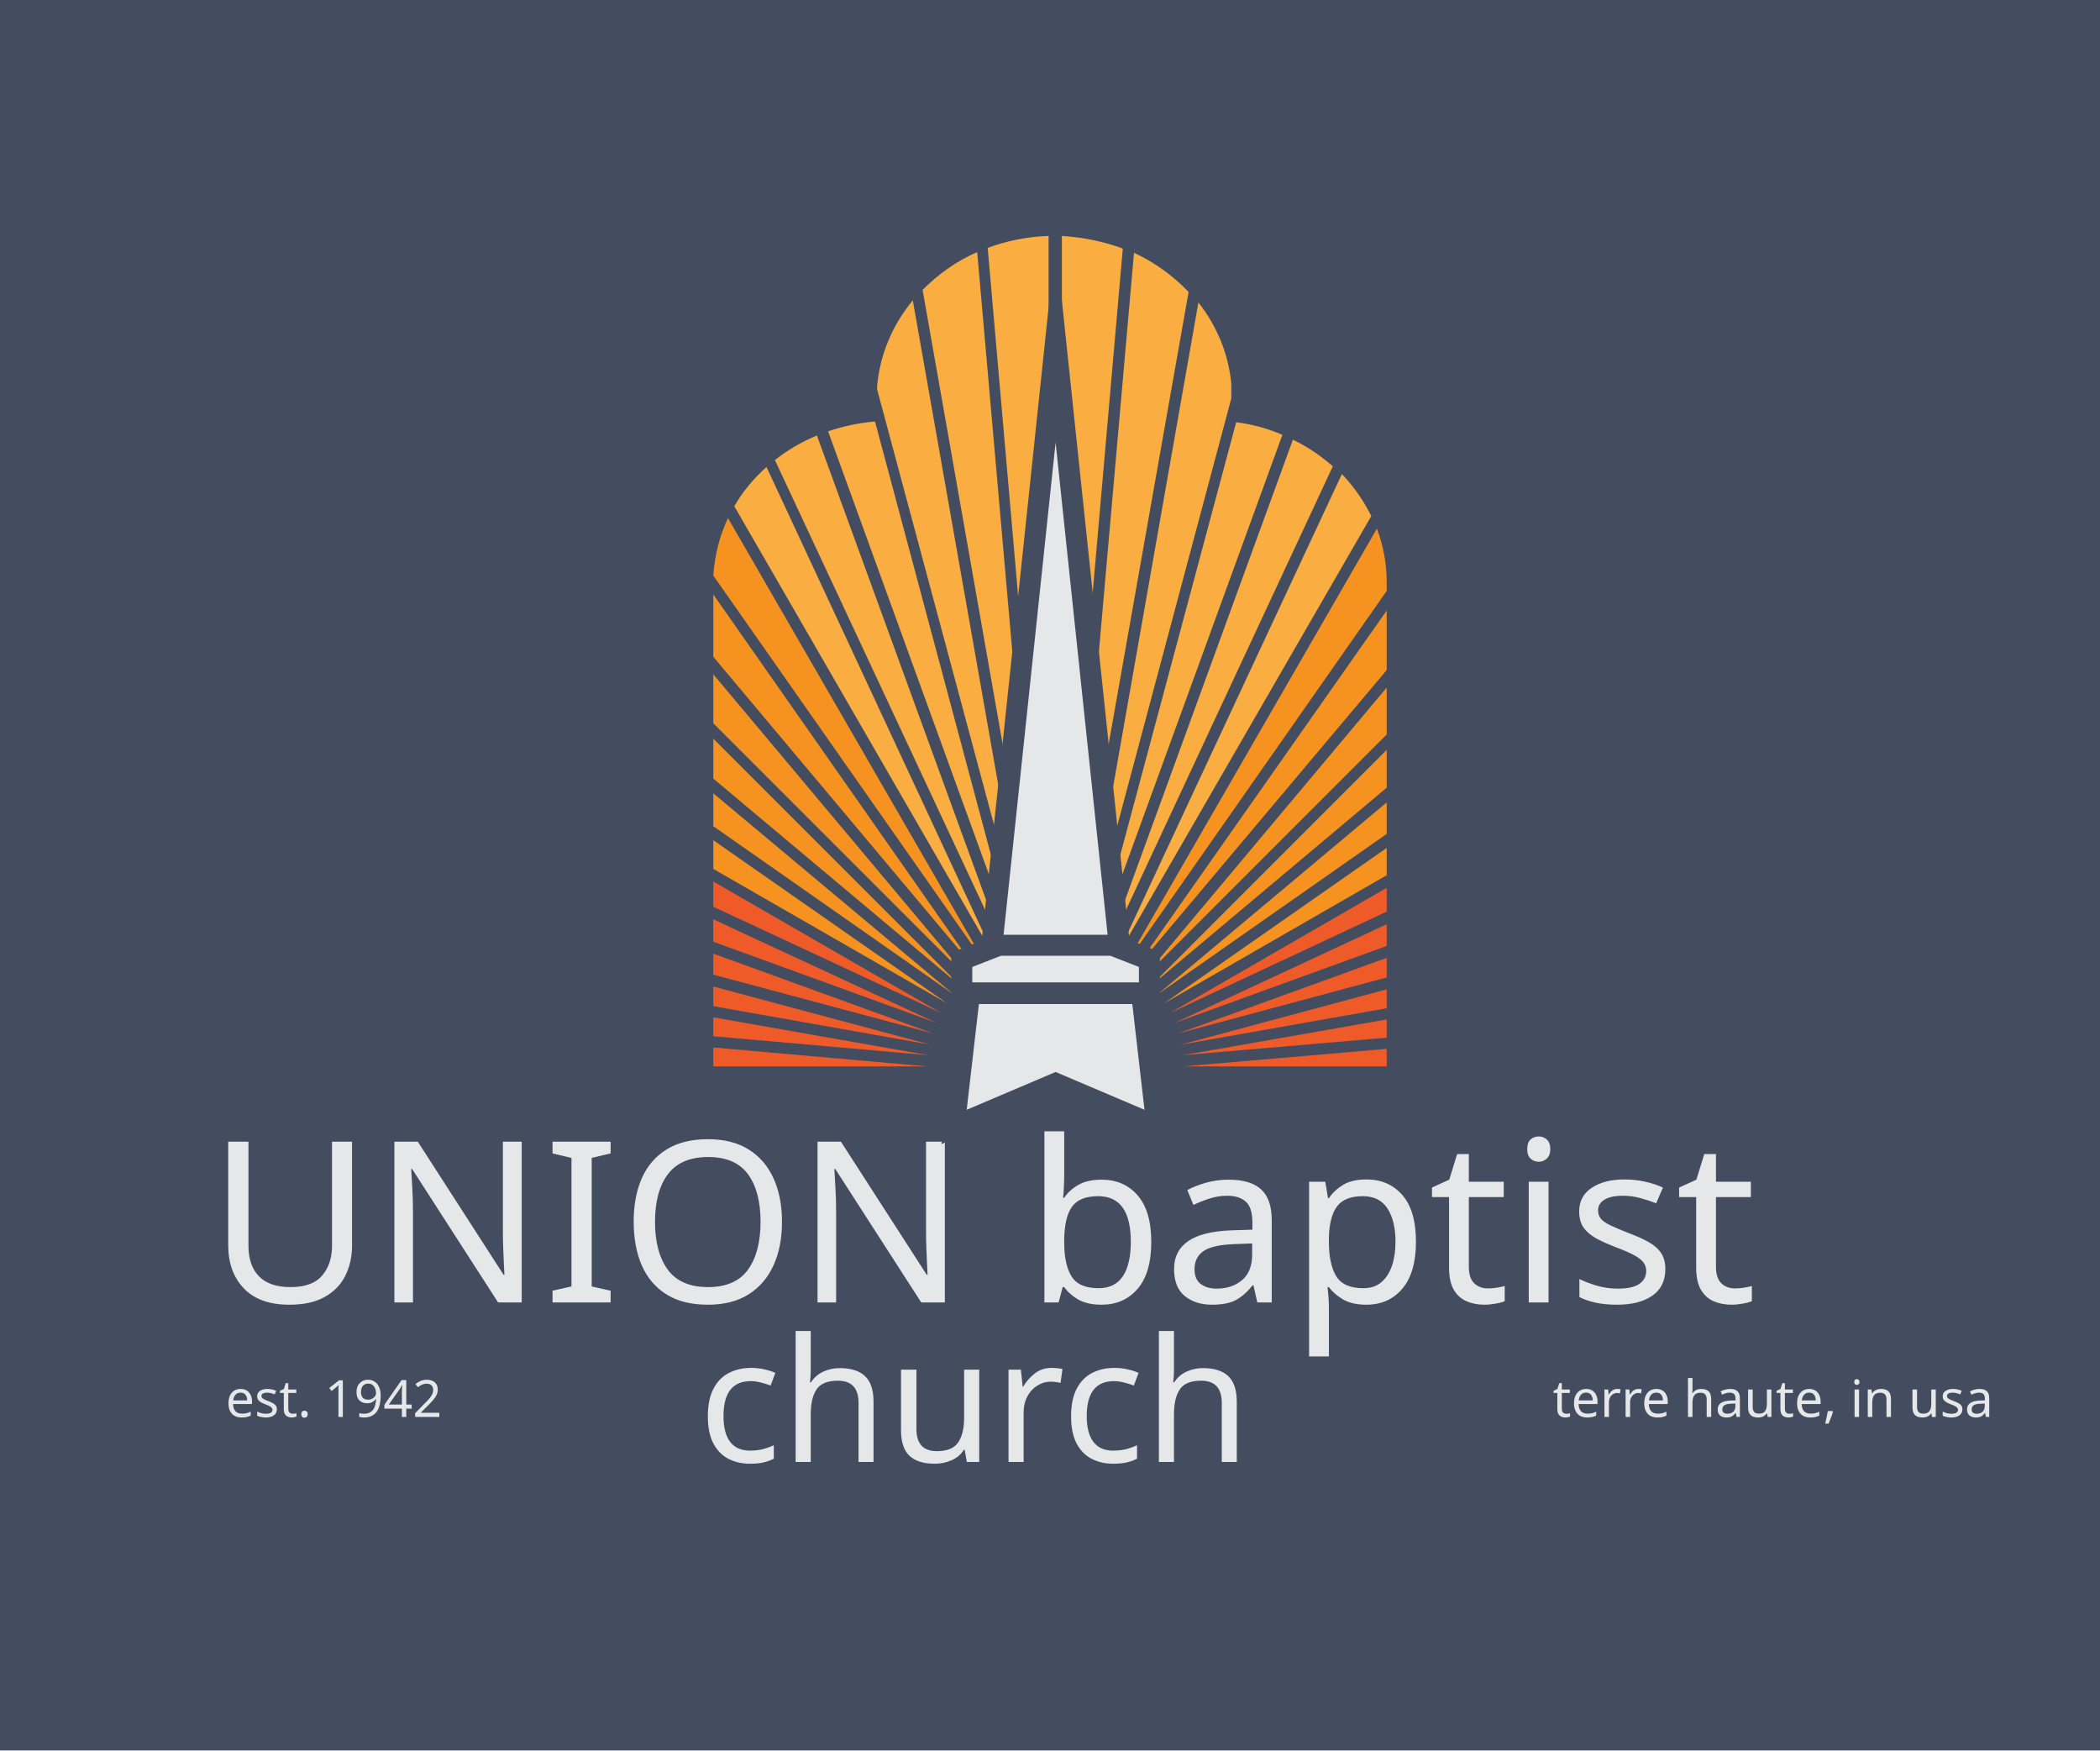
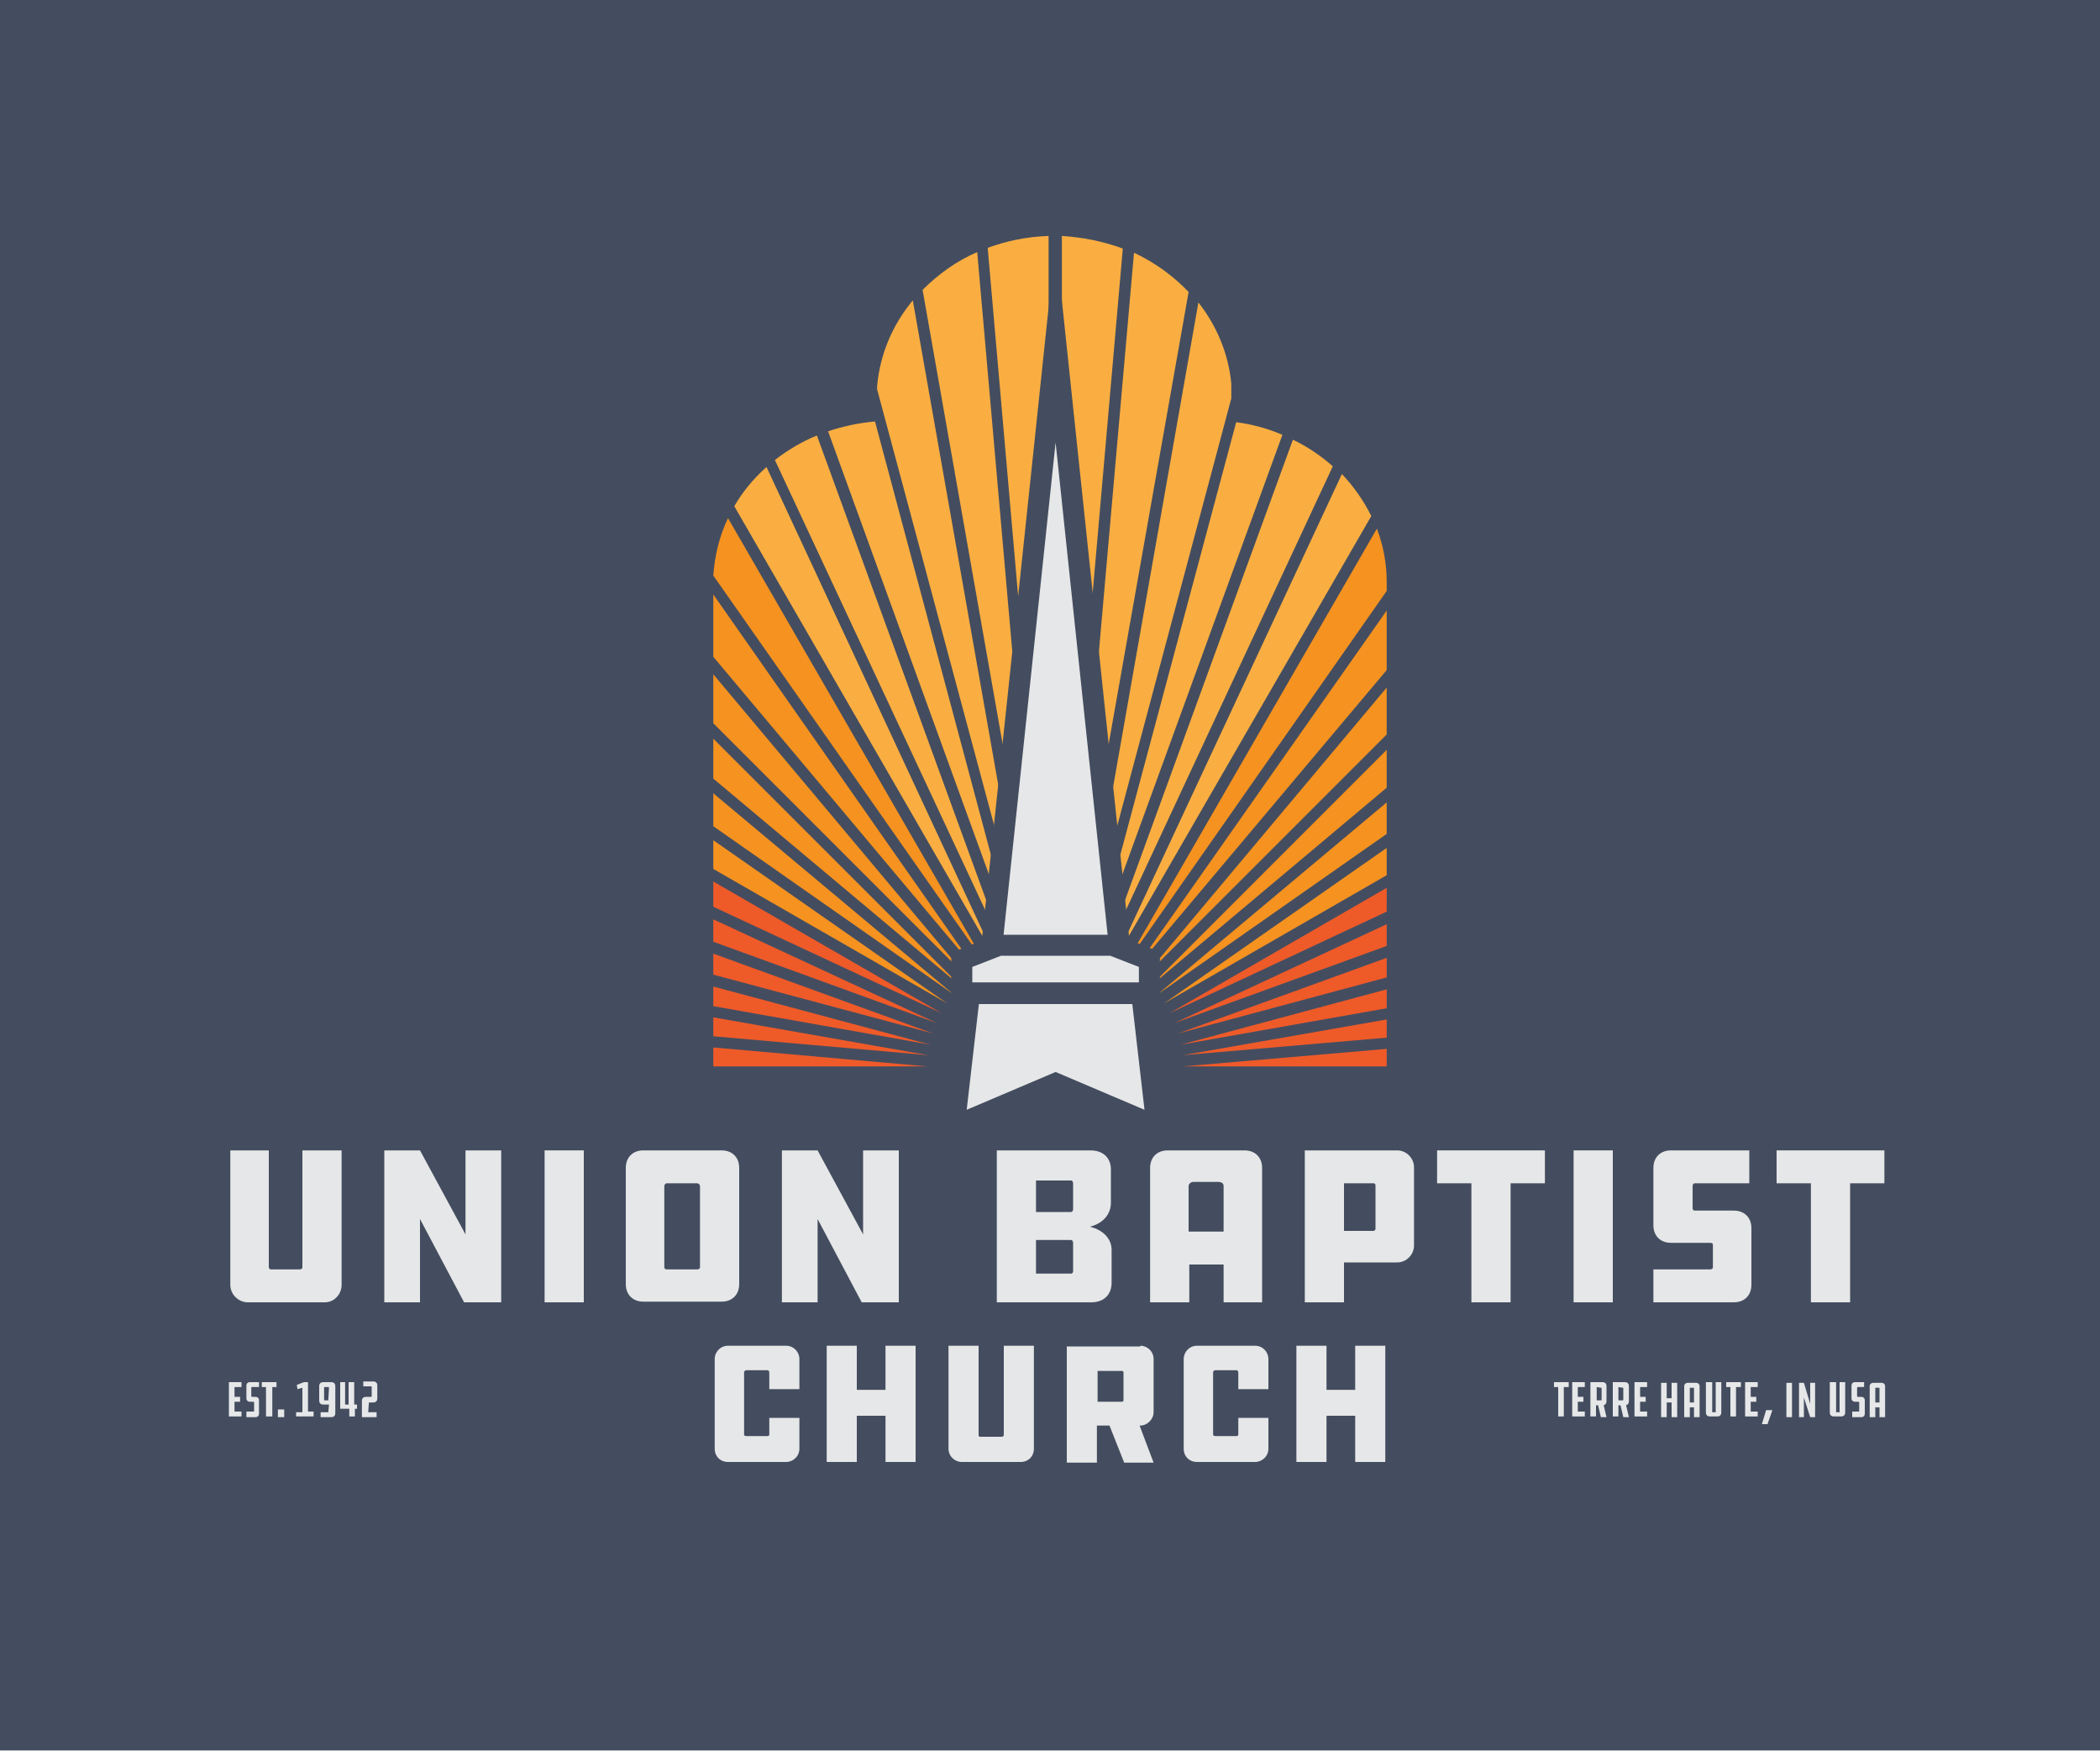
<svg xmlns="http://www.w3.org/2000/svg" version="1.1" id="Layer_1" x="0px" y="0px" viewBox="0 0 300 250" style="enable-background:new 0 0 300 250;" xml:space="preserve">
  <style type="text/css">
	.st0{fill:#444D5F;}
- 	.st1{fill:#E6E7E8;}
- 	.st2{font-family:'DDCHardware-Regular';}
- 	.st3{font-size:32.154px;}
- 	.st4{font-size:24.604px;}
- 	.st5{fill:#F59220;}
- 	.st6{fill:#EF5A29;}
- 	.st7{fill:#FAAE41;}
- 	.st8{fill:#E76B40;}
- 	.st9{font-family:'DDCHardware-Compressed';}
- 	.st10{font-size:7.322px;}
+ 	.st1{enable-background:new    ;}
+ 	.st2{fill:#E6E7E8;}
+ 	.st3{fill:#F59220;}
+ 	.st4{fill:#EF5A29;}
+ 	.st5{fill:#FAAE41;}
+ 	.st6{fill:#E76B40;}
</style>
  <rect class="st0" width="300" height="250" />
  <g>
-     <text transform="matrix(1 0 0 1 29.7126 186.0129)" class="st1 st2 st3">UNION baptist</text>
-     <text transform="matrix(1 0 0 1 99.762 208.802)" class="st1 st2 st4">church</text>
+     <g class="st1">
+       <path class="st2" d="M38.4,164.3V181c0,0.2,0.2,0.3,0.3,0.3h4.1c0.2,0,0.4-0.1,0.4-0.3v-16.7h5.6v19.2c0,1.4-1.1,2.5-2.4,2.5h-11    c-1.3,0-2.5-1.1-2.5-2.5v-19.2H38.4z" />
+       <path class="st2" d="M60,174.1V186h-5.1v-21.7H60l6.5,12v-12h5.1V186h-5.3L60,174.1z" />
+       <path class="st2" d="M83.4,186h-5.6v-21.7h5.6V186z" />
+       <path class="st2" d="M103.1,164.3c1.5,0,2.5,1,2.5,2.5v16.6c0,1.5-1,2.5-2.5,2.5H91.9c-1.5,0-2.5-1-2.5-2.5v-16.6    c0-1.5,1-2.5,2.5-2.5H103.1z M100,169.4c0-0.2-0.2-0.4-0.4-0.4h-4.4c-0.1,0-0.3,0.2-0.3,0.4V181c0,0.2,0.2,0.3,0.3,0.3h4.4    c0.2,0,0.4-0.1,0.4-0.3V169.4z" />
+       <path class="st2" d="M116.8,174.1V186h-5.1v-21.7h5.1l6.5,12v-12h5.1V186h-5.3L116.8,174.1z" />
+       <path class="st2" d="M142.4,186v-21.7h13.4c1.8,0,2.9,1.1,2.9,2.7v4.8c0,1.5-1,2.9-3,3.4c2,0.5,3.1,1.8,3.1,3.3v4.7    c0,1.7-1.1,2.8-2.9,2.8H142.4z M153.3,169c0-0.2-0.1-0.4-0.3-0.4h-5v4.5h5c0.2,0,0.3-0.2,0.3-0.4V169z M153.3,177.5    c0-0.2-0.1-0.4-0.3-0.4h-5v4.8h5c0.2,0,0.3-0.2,0.3-0.3V177.5z" />
+       <path class="st2" d="M180.4,186h-5.6v-5.4h-4.9v5.4h-5.6v-19.2c0-1.5,1-2.5,2.5-2.5h11c1.5,0,2.5,1,2.5,2.5V186z M174.8,175.9    v-6.5c0-0.4-0.3-0.6-0.8-0.6h-3.5c-0.4,0-0.7,0.3-0.7,0.6v6.5H174.8z" />
+       <path class="st2" d="M199.6,164.3c1.3,0,2.4,1.1,2.4,2.4v11.2c0,1.3-1.1,2.4-2.4,2.4H192v5.7h-5.6v-21.7H199.6z M196.2,175.8    c0.2,0,0.3-0.2,0.3-0.3v-6.2c0-0.2-0.1-0.3-0.3-0.3H192v6.8H196.2z" />
+       <path class="st2" d="M220.7,164.3v4.7h-4.9v17h-5.6v-17h-4.9v-4.7H220.7z" />
+       <path class="st2" d="M230.4,186h-5.6v-21.7h5.6V186z" />
+       <path class="st2" d="M236.2,181.3h8.1c0.2,0,0.4-0.1,0.4-0.3v-3.2c0-0.2-0.1-0.3-0.4-0.3h-5.6c-1.5,0-2.5-1-2.5-2.5v-8.2    c0-1.5,1-2.5,2.5-2.5h11.2v4.7h-7.8c-0.2,0-0.3,0.2-0.3,0.4v3.2c0,0.1,0.1,0.3,0.3,0.3h5.6c1.5,0,2.5,1,2.5,2.5v8.1    c0,1.5-1,2.5-2.5,2.5h-11.5V181.3z" />
+       <path class="st2" d="M269.2,164.3v4.7h-4.9v17h-5.6v-17h-4.9v-4.7H269.2z" />
+     </g>
+     <g class="st1">
+       <path class="st2" d="M114.2,202.6v4.3c0,1.1-0.9,1.9-1.9,1.9h-8.3c-1.1,0-1.9-0.8-1.9-1.9v-12.8c0-1,0.8-1.9,1.9-1.9h8.3    c1.1,0,1.9,0.9,1.9,1.9v4.3h-4.3V196c0-0.1-0.1-0.3-0.2-0.3h-3.1c-0.1,0-0.3,0.1-0.3,0.3v8.9c0,0.1,0.1,0.2,0.3,0.2h3.1    c0.1,0,0.2-0.1,0.2-0.2v-2.4H114.2z" />
+       <path class="st2" d="M130.8,208.8h-4.3v-6.6h-4.1v6.6h-4.3v-16.6h4.3v6.3h4.1v-6.3h4.3V208.8z" />
+       <path class="st2" d="M139.8,192.2V205c0,0.1,0.1,0.2,0.2,0.2h3.1c0.1,0,0.3-0.1,0.3-0.2v-12.8h4.3v14.7c0,1.1-0.8,1.9-1.9,1.9    h-8.4c-1,0-1.9-0.8-1.9-1.9v-14.7H139.8z" />
+       <path class="st2" d="M162.9,192.2c1,0,1.9,0.8,1.9,1.9v7.6c0,1-0.9,1.9-1.9,1.9h-0.1l2,5.3h-4.2l-2.1-5.3h-1.8v5.3h-4.3v-16.6    H162.9z M160.5,196c0-0.1-0.1-0.2-0.2-0.2h-3.5v4.4h3.5c0.1,0,0.2-0.1,0.2-0.2V196z" />
+       <path class="st2" d="M181.2,202.6v4.3c0,1.1-0.9,1.9-1.9,1.9h-8.3c-1.1,0-1.9-0.8-1.9-1.9v-12.8c0-1,0.8-1.9,1.9-1.9h8.3    c1.1,0,1.9,0.9,1.9,1.9v4.3h-4.3V196c0-0.1-0.1-0.3-0.2-0.3h-3.1c-0.1,0-0.3,0.1-0.3,0.3v8.9c0,0.1,0.1,0.2,0.3,0.2h3.1    c0.1,0,0.2-0.1,0.2-0.2v-2.4H181.2z" />
+       <path class="st2" d="M197.9,208.8h-4.3v-6.6h-4.1v6.6h-4.3v-16.6h4.3v6.3h4.1v-6.3h4.3V208.8z" />
+     </g>
    <g>
-       <polygon class="st5" points="163.3,139.7 198.1,104.9 198.1,98.2   " />
-       <polygon class="st5" points="164.4,140.8 198.1,112.5 198.1,107.1   " />
-       <polygon class="st6" points="167.1,144.7 198.1,130.2 198.1,126.8   " />
-       <polygon class="st5" points="166.3,143.3 198.1,125 198.1,121.1   " />
-       <polygon class="st5" points="165.4,142 198.1,119.1 198.1,114.6   " />
-       <path class="st7" d="M156.4,135.7l26.8-73.6c-2.1-0.9-4.3-1.5-6.6-1.8L156.4,135.7z" />
-       <polygon class="st5" points="162,138.6 198.1,95.7 198.1,87.2   " />
-       <path class="st7" d="M157.9,136.3l32.5-69.7c-1.7-1.5-3.6-2.8-5.7-3.8L157.9,136.3z" />
-       <path class="st7" d="M146.7,135.3l-16.3-92.4c-2.9,3.5-4.7,7.7-5.1,12.3l0,0.4L146.7,135.3z" />
-       <polygon class="st6" points="167.8,146.1 198.1,135.1 198.1,132   " />
-       <path class="st7" d="M175.9,56.9l0-2.1c-0.4-4.3-2.1-8.3-4.7-11.6l-16.2,92L175.9,56.9z" />
-       <path class="st7" d="M142.2,136.9l-32.7-70.2c-1.8,1.6-3.4,3.5-4.6,5.6L142.2,136.9z" />
-       <path class="st7" d="M195.9,73.7c-1.1-2.2-2.5-4.2-4.2-6l-32.3,69.2L195.9,73.7z" />
-       <path class="st7" d="M151.7,33.7v101.2l8.7-99.4C157.7,34.5,154.8,33.9,151.7,33.7z" />
-       <polygon class="st6" points="168.3,147.6 198.1,139.6 198.1,136.8   " />
-       <polygon class="st6" points="198.1,145.6 169,150.7 198.1,148.2   " />
-       <path class="st5" d="M198.1,84.4v-1.3c0-2.7-0.5-5.2-1.4-7.6l-35.9,62.2L198.1,84.4z" />
-       <polygon class="st6" points="168.7,149.2 198.1,144 198.1,141.3   " />
-       <path class="st7" d="M145.2,135.7l-20.2-75.5c-2.4,0.2-4.6,0.7-6.7,1.4L145.2,135.7z" />
-       <polygon class="st6" points="132.6,150.7 101.9,145.3 101.9,148   " />
-       <polygon class="st6" points="132.9,149.2 101.9,140.9 101.9,143.7   " />
-       <path class="st7" d="M149.8,134.9V33.7c-3.1,0.1-6,0.7-8.7,1.7L149.8,134.9z" />
-       <polygon class="st6" points="133.8,146.1 101.9,131.3 101.9,134.5   " />
-       <polygon class="st6" points="132.4,152.3 101.9,149.6 101.9,152.3   " />
-       <path class="st7" d="M153.3,135l16.5-93.3c-2.2-2.3-4.8-4.2-7.8-5.6L153.3,135z" />
-       <polygon class="st6" points="169.1,152.3 198.1,152.3 198.1,149.8   " />
-       <polygon class="st8" points="154.5,152.9 154.4,152.6 154.4,152.3 154.3,152 154.2,151.8 154.1,151.5 153.9,151.2 153.7,151     153.5,150.7 153.3,150.5 153.1,150.3 152.8,150.1 152.6,150 152.3,149.9 152,149.7 151.7,149.7 151.4,149.6 151.1,149.6     150.5,149.6 150.2,149.6 149.9,149.7 149.6,149.7 149.3,149.9 149,150 148.8,150.1 148.5,150.3 148.3,150.5 148,150.7 147.9,151     147.7,151.2 147.5,151.5 147.4,151.8 147.3,152 147.2,152.3 147.2,152.6 147.1,152.9 147.1,153.1 154.5,153.1   " />
-       <polygon class="st6" points="134.5,144.7 101.9,125.9 101.9,129.5   " />
-       <polygon class="st6" points="133.3,147.6 101.9,136.2 101.9,139.2   " />
-       <path class="st7" d="M143.7,136.3l-27-74.1c-2.2,0.9-4.2,2.1-6,3.5L143.7,136.3z" />
-       <path class="st5" d="M140.8,137.7L104,74c-1.2,2.5-1.9,5.3-2.1,8.2L140.8,137.7z" />
-       <polygon class="st5" points="135.3,143.3 101.9,120 101.9,124.1   " />
-       <path class="st7" d="M148.3,135l-8.7-99c-3,1.3-5.6,3.2-7.8,5.4L148.3,135z" />
-       <polygon class="st5" points="139.5,138.6 101.9,84.9 101.9,93.8   " />
-       <polygon class="st5" points="138.3,139.7 101.9,96.3 101.9,103.3   " />
-       <polygon class="st5" points="136.2,142 101.9,113.3 101.9,118   " />
-       <polygon class="st5" points="137.2,140.8 101.9,105.5 101.9,111.2   " />
+       <polygon class="st3" points="163.3,139.7 198.1,104.9 198.1,98.2   " />
+       <polygon class="st3" points="164.4,140.8 198.1,112.5 198.1,107.1   " />
+       <polygon class="st4" points="167.1,144.7 198.1,130.2 198.1,126.8   " />
+       <polygon class="st3" points="166.3,143.3 198.1,125 198.1,121.1   " />
+       <polygon class="st3" points="165.4,142 198.1,119.1 198.1,114.6   " />
+       <path class="st5" d="M156.4,135.7l26.8-73.6c-2.1-0.9-4.3-1.5-6.6-1.8L156.4,135.7z" />
+       <polygon class="st3" points="162,138.6 198.1,95.7 198.1,87.2   " />
+       <path class="st5" d="M157.9,136.3l32.5-69.7c-1.7-1.5-3.6-2.8-5.7-3.8L157.9,136.3z" />
+       <path class="st5" d="M146.7,135.3l-16.3-92.4c-2.9,3.5-4.7,7.7-5.1,12.3v0.4L146.7,135.3z" />
+       <polygon class="st4" points="167.8,146.1 198.1,135.1 198.1,132   " />
+       <path class="st5" d="M175.9,56.9v-2.1c-0.4-4.3-2.1-8.3-4.7-11.6l-16.2,92L175.9,56.9z" />
+       <path class="st5" d="M142.2,136.9l-32.7-70.2c-1.8,1.6-3.4,3.5-4.6,5.6L142.2,136.9z" />
+       <path class="st5" d="M195.9,73.7c-1.1-2.2-2.5-4.2-4.2-6l-32.3,69.2L195.9,73.7z" />
+       <path class="st5" d="M151.7,33.7v101.2l8.7-99.4C157.7,34.5,154.8,33.9,151.7,33.7z" />
+       <polygon class="st4" points="168.3,147.6 198.1,139.6 198.1,136.8   " />
+       <polygon class="st4" points="198.1,145.6 169,150.7 198.1,148.2   " />
+       <path class="st3" d="M198.1,84.4v-1.3c0-2.7-0.5-5.2-1.4-7.6l-35.9,62.2L198.1,84.4z" />
+       <polygon class="st4" points="168.7,149.2 198.1,144 198.1,141.3   " />
+       <path class="st5" d="M145.2,135.7L125,60.2c-2.4,0.2-4.6,0.7-6.7,1.4L145.2,135.7z" />
+       <polygon class="st4" points="132.6,150.7 101.9,145.3 101.9,148   " />
+       <polygon class="st4" points="132.9,149.2 101.9,140.9 101.9,143.7   " />
+       <path class="st5" d="M149.8,134.9V33.7c-3.1,0.1-6,0.7-8.7,1.7L149.8,134.9z" />
+       <polygon class="st4" points="133.8,146.1 101.9,131.3 101.9,134.5   " />
+       <polygon class="st4" points="132.4,152.3 101.9,149.6 101.9,152.3   " />
+       <path class="st5" d="M153.3,135l16.5-93.3c-2.2-2.3-4.8-4.2-7.8-5.6L153.3,135z" />
+       <polygon class="st4" points="169.1,152.3 198.1,152.3 198.1,149.8   " />
+       <polygon class="st6" points="154.5,152.9 154.4,152.6 154.4,152.3 154.3,152 154.2,151.8 154.1,151.5 153.9,151.2 153.7,151     153.5,150.7 153.3,150.5 153.1,150.3 152.8,150.1 152.6,150 152.3,149.9 152,149.7 151.7,149.7 151.4,149.6 151.1,149.6     150.5,149.6 150.2,149.6 149.9,149.7 149.6,149.7 149.3,149.9 149,150 148.8,150.1 148.5,150.3 148.3,150.5 148,150.7 147.9,151     147.7,151.2 147.5,151.5 147.4,151.8 147.3,152 147.2,152.3 147.2,152.6 147.1,152.9 147.1,153.1 154.5,153.1   " />
+       <polygon class="st4" points="134.5,144.7 101.9,125.9 101.9,129.5   " />
+       <polygon class="st4" points="133.3,147.6 101.9,136.2 101.9,139.2   " />
+       <path class="st5" d="M143.7,136.3l-27-74.1c-2.2,0.9-4.2,2.1-6,3.5L143.7,136.3z" />
+       <path class="st3" d="M140.8,137.7L104,74c-1.2,2.5-1.9,5.3-2.1,8.2L140.8,137.7z" />
+       <polygon class="st3" points="135.3,143.3 101.9,120 101.9,124.1   " />
+       <path class="st5" d="M148.3,135l-8.7-99c-3,1.3-5.6,3.2-7.8,5.4L148.3,135z" />
+       <polygon class="st3" points="139.5,138.6 101.9,84.9 101.9,93.8   " />
+       <polygon class="st3" points="138.3,139.7 101.9,96.3 101.9,103.3   " />
+       <polygon class="st3" points="136.2,142 101.9,113.3 101.9,118   " />
+       <polygon class="st3" points="137.2,140.8 101.9,105.5 101.9,111.2   " />
    </g>
    <g>
      <g>
-         <polygon class="st1" points="141.3,138.6 150.8,48.8 160.3,138.6    " />
+         <polygon class="st2" points="141.3,138.6 150.8,48.8 160.3,138.6    " />
        <path class="st0" d="M150.8,63.2l7.8,73.8h-7.8H143L150.8,63.2 M150.8,34.4l-3,28.5l-7.8,73.8l-0.4,3.3h3.4h7.8h7.8h3.4l-0.4-3.3     l-7.8-73.8L150.8,34.4L150.8,34.4z" />
      </g>
      <g>
-         <polygon class="st1" points="150.8,154.8 136.3,161 138.8,138.8 162.8,138.8 165.2,161    " />
+         <polygon class="st2" points="150.8,154.8 136.3,161 138.8,138.8 162.8,138.8 165.2,161    " />
        <path class="st0" d="M161.4,140.3l2.1,18.2l-12.7-5.4l-12.7,5.4l2.1-18.2h10.6H161.4 M164.1,137.3h-2.7h-10.6h-10.6h-2.7     l-0.3,2.7l-2.1,18.2l-0.6,5.2l4.8-2.1l11.5-4.9l11.5,4.9l4.8,2.1l-0.6-5.2l-2.1-18.2L164.1,137.3L164.1,137.3z" />
      </g>
      <g>
-         <polygon class="st1" points="137.3,141.9 137.3,137.1 142.7,135 158.9,135 164.2,137.1 164.2,141.9    " />
+         <polygon class="st2" points="137.3,141.9 137.3,137.1 142.7,135 158.9,135 164.2,137.1 164.2,141.9    " />
        <path class="st0" d="M158.6,136.5l4.1,1.6v2.2h-11.9h-11.9v-2.2l4.1-1.6h7.8H158.6 M159.2,133.5h-0.6h-7.8H143h-0.6l-0.5,0.2     l-4.1,1.6l-1.9,0.8v2.1v2.2v3h3h11.9h11.9h3v-3v-2.2V136l-1.9-0.8l-4.1-1.6L159.2,133.5L159.2,133.5z" />
      </g>
    </g>
-     <text transform="matrix(1 0 0 1 32.2336 202.3684)" class="st1 st9 st10">est. 1942</text>
-     <text transform="matrix(1 0 0 1 221.8069 202.3684)" class="st1 st9 st10">terre haute, in usa</text>
+     <g class="st1">
+       <path class="st2" d="M32.7,197.4h1.8v0.7h-1v1.4h0.8v0.7h-0.8v1.4h1v0.7h-1.8V197.4z" />
+       <path class="st2" d="M35.2,201.6h1c0,0,0.1,0,0.1-0.1v-1.2c0,0,0-0.1-0.1-0.1h-0.5c-0.3,0-0.5-0.2-0.5-0.5v-1.8    c0-0.3,0.2-0.5,0.5-0.5H37v0.7H36c0,0-0.1,0-0.1,0.1v1.2c0,0,0,0.1,0.1,0.1h0.5c0.3,0,0.5,0.2,0.5,0.5v1.9c0,0.3-0.2,0.5-0.5,0.5    h-1.3V201.6z" />
+       <path class="st2" d="M38.9,198.1v4.2H38v-4.2h-0.6v-0.7h2.1v0.7H38.9z" />
+       <path class="st2" d="M40.6,202.4h-0.9v-1.1h0.9V202.4z" />
+       <path class="st2" d="M42.3,202.4v-0.7h0.9v-3.5l-0.7,0.2l-0.1-0.6l1-0.4h0.6v4.2h0.8v0.7H42.3z" />
+       <path class="st2" d="M46.9,201.7C46.9,201.7,47,201.7,46.9,201.7l0.1-1.1h-0.8c-0.4,0-0.6-0.2-0.6-0.6V198c0-0.4,0.2-0.6,0.6-0.6    h1.1c0.4,0,0.6,0.2,0.6,0.6v3.8c0,0.4-0.2,0.6-0.6,0.6h-1.5v-0.7H46.9z M46.9,200C47,200,47,199.9,46.9,200l0.1-1.8    c0-0.1,0-0.1-0.1-0.1h-0.5c-0.1,0-0.1,0-0.1,0.1v1.7c0,0.1,0,0.1,0.1,0.1H46.9z" />
+       <path class="st2" d="M51.1,201.2h-0.4v1.1h-0.8v-1.1h-1.3v-3.8h0.7v3.2h0.5v-3.2h0.8v3.2h0.4V201.2z" />
+       <path class="st2" d="M52.7,200.3C52.7,200.3,52.6,200.4,52.7,200.3l-0.1,1.4h1.2v0.7h-2.1v-2.3c0-0.4,0.2-0.6,0.6-0.6H53    c0.1,0,0.1,0,0.1-0.1v-1.3c0-0.1,0-0.1-0.1-0.1h-1.1v-0.7h1.4c0.4,0,0.6,0.2,0.6,0.6v1.8c0,0.4-0.2,0.6-0.6,0.6H52.7z" />
+     </g>
+     <g class="st1">
+       <path class="st2" d="M223.4,198.1v4.2h-0.8v-4.2h-0.6v-0.7h2.1v0.7H223.4z" />
+       <path class="st2" d="M224.6,197.4h1.8v0.7h-1v1.4h0.8v0.7h-0.8v1.4h1v0.7h-1.8V197.4z" />
+       <path class="st2" d="M228.3,200.7h-0.3v1.6h-0.8v-4.9h1.7c0.4,0,0.6,0.2,0.6,0.6v2.1c0,0.3-0.1,0.5-0.4,0.6l0.4,1.7h-0.8    L228.3,200.7z M228.7,198.2C228.7,198.2,228.7,198.1,228.7,198.2l-0.6-0.1v1.9h0.6c0,0,0.1,0,0.1-0.1V198.2z" />
+       <path class="st2" d="M231.5,200.7h-0.3v1.6h-0.8v-4.9h1.7c0.4,0,0.6,0.2,0.6,0.6v2.1c0,0.3-0.1,0.5-0.4,0.6l0.4,1.7h-0.8    L231.5,200.7z M231.8,198.2C231.8,198.2,231.8,198.1,231.8,198.2l-0.6-0.1v1.9h0.6c0,0,0.1,0,0.1-0.1V198.2z" />
+       <path class="st2" d="M233.5,197.4h1.8v0.7h-1v1.4h0.8v0.7h-0.8v1.4h1v0.7h-1.8V197.4z" />
+       <path class="st2" d="M237.3,202.4v-4.9h0.8v2.2h0.7v-2.2h0.8v4.9h-0.8v-2.1h-0.7v2.1H237.3z" />
+       <path class="st2" d="M242.8,202.4H242v-1.4h-0.6v1.4h-0.8v-4.4c0-0.3,0.2-0.5,0.5-0.5h1.2c0.3,0,0.5,0.2,0.5,0.5V202.4z     M242,200.3v-2c0-0.1,0-0.1-0.1-0.1h-0.4c-0.1,0-0.1,0-0.1,0.1v2H242z" />
+       <path class="st2" d="M244.6,197.4v4.2c0,0,0,0.1,0,0.1h0.5c0,0,0,0,0-0.1v-4.2h0.8v4.3c0,0.4-0.2,0.6-0.6,0.6h-1    c-0.4,0-0.6-0.2-0.6-0.6v-4.3H244.6z" />
+       <path class="st2" d="M248,198.1v4.2h-0.8v-4.2h-0.6v-0.7h2.1v0.7H248z" />
+       <path class="st2" d="M249.3,197.4h1.8v0.7h-1v1.4h0.8v0.7h-0.8v1.4h1v0.7h-1.8V197.4z" />
+       <path class="st2" d="M252.3,201.4h0.9l-0.7,2h-0.8L252.3,201.4z" />
+       <path class="st2" d="M256,202.4h-0.8v-4.9h0.8V202.4z" />
+       <path class="st2" d="M257.7,199.6v2.8H257v-4.9h0.7l0.9,3v-3h0.7v4.9h-0.7L257.7,199.6z" />
+       <path class="st2" d="M262.3,197.4v4.2c0,0,0,0.1,0,0.1h0.5c0,0,0,0,0-0.1v-4.2h0.8v4.3c0,0.4-0.2,0.6-0.6,0.6h-1    c-0.4,0-0.6-0.2-0.6-0.6v-4.3H262.3z" />
+       <path class="st2" d="M264.5,201.6h1c0,0,0.1,0,0.1-0.1v-1.2c0,0,0-0.1-0.1-0.1H265c-0.3,0-0.5-0.2-0.5-0.5v-1.8    c0-0.3,0.2-0.5,0.5-0.5h1.3v0.7h-0.9c0,0-0.1,0-0.1,0.1v1.2c0,0,0,0.1,0.1,0.1h0.5c0.3,0,0.5,0.2,0.5,0.5v1.9    c0,0.3-0.2,0.5-0.5,0.5h-1.3V201.6z" />
+       <path class="st2" d="M269.3,202.4h-0.8v-1.4h-0.6v1.4h-0.8v-4.4c0-0.3,0.2-0.5,0.5-0.5h1.2c0.3,0,0.5,0.2,0.5,0.5V202.4z     M268.5,200.3v-2c0-0.1,0-0.1-0.1-0.1H268c-0.1,0-0.1,0-0.1,0.1v2H268.5z" />
+     </g>
  </g>
</svg>
